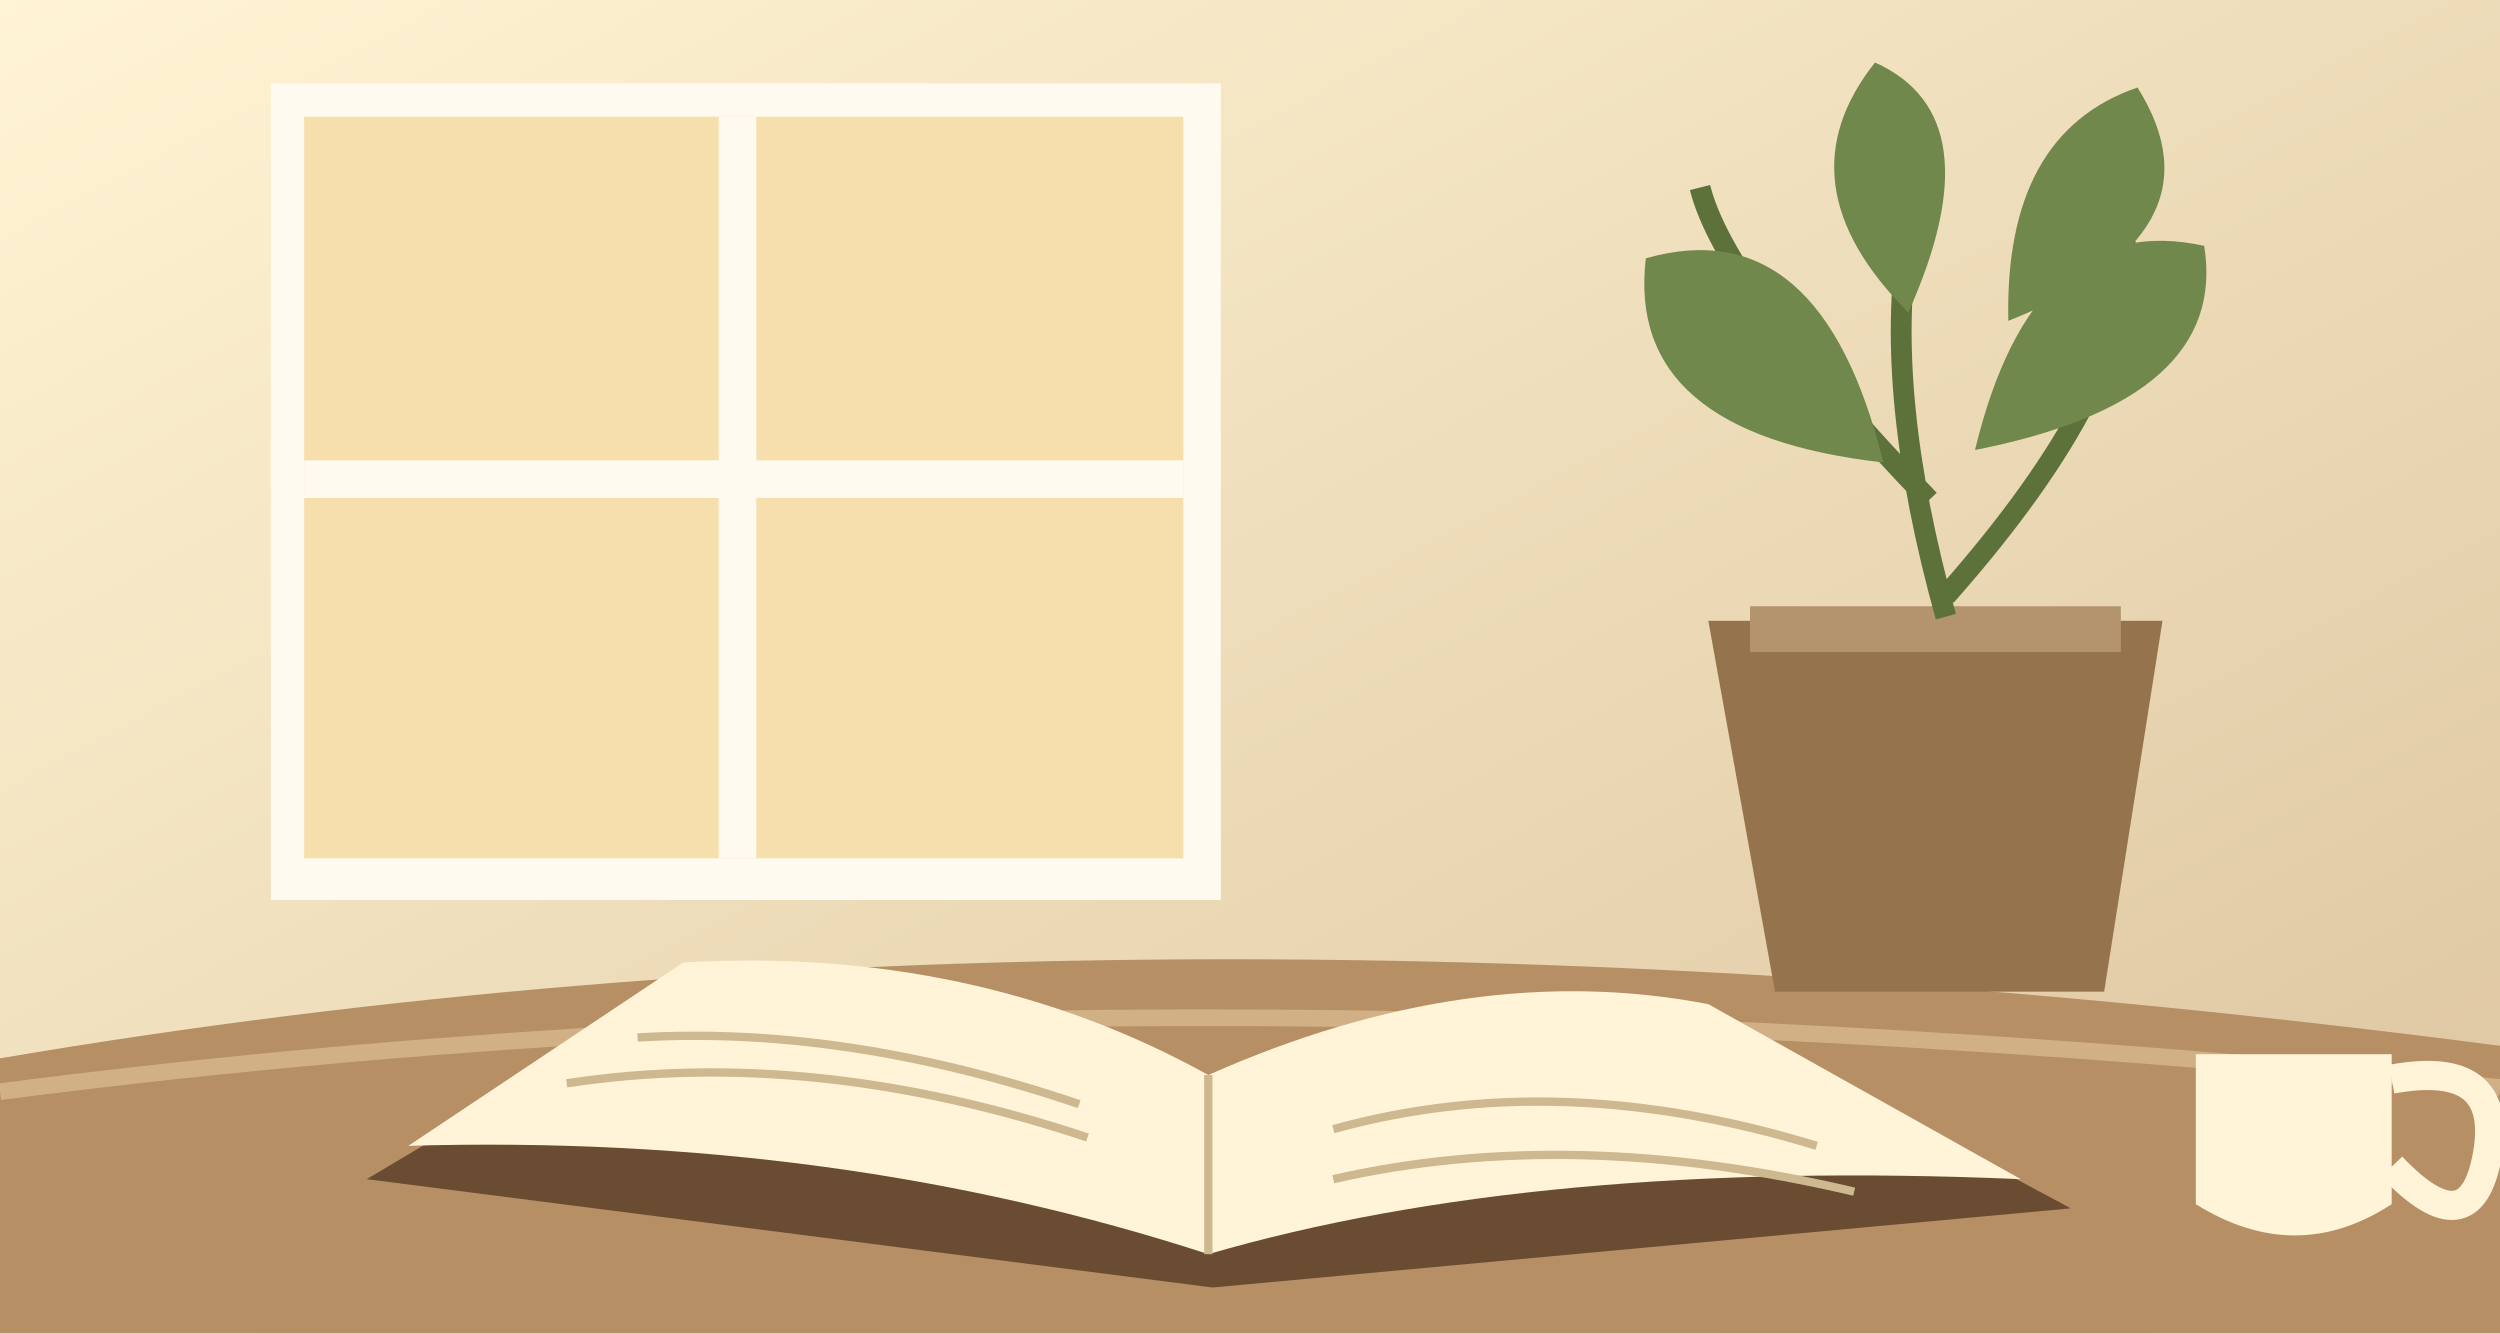
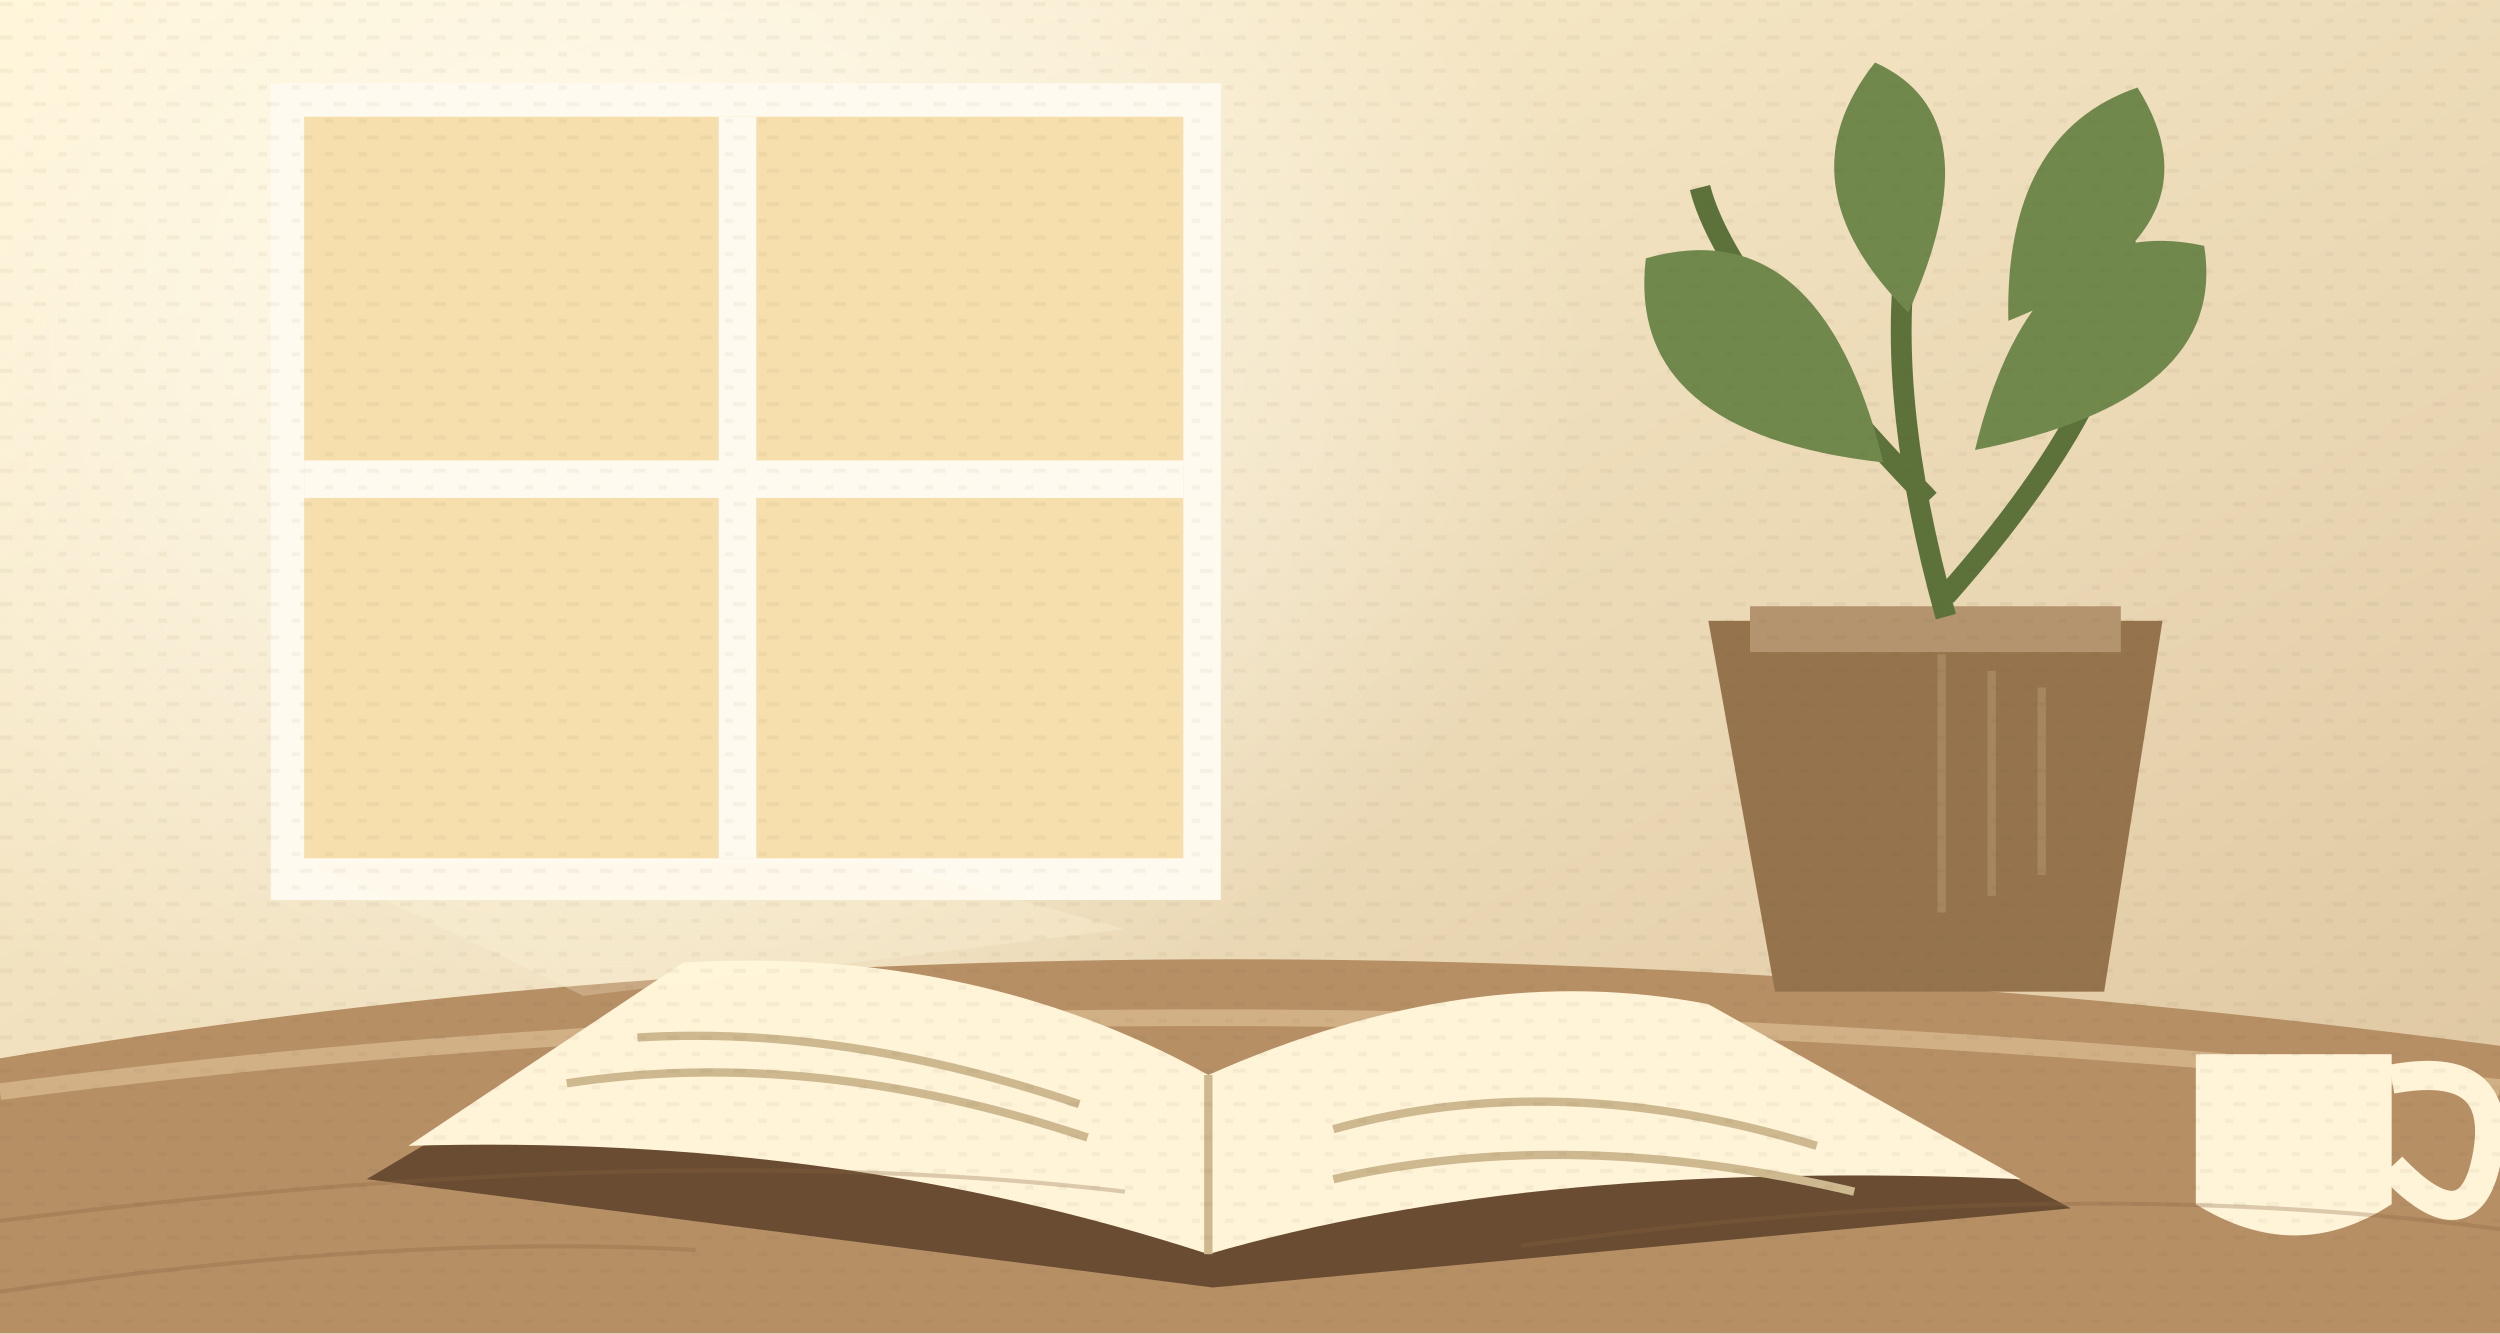
<svg xmlns="http://www.w3.org/2000/svg" viewBox="0 0 600 320">
  <defs>
    <linearGradient id="light" x2="1" y2="1">
      <stop stop-color="#fff4d4" />
      <stop offset="1" stop-color="#dcc49e" />
    </linearGradient>
+     <radialGradient id="window-light">
+       <stop stop-color="#fffdf3" stop-opacity=".9" />
+       <stop offset="1" stop-color="#fffdf3" stop-opacity="0" />
+     </radialGradient>
+     <pattern id="paper" width="8" height="8" patternUnits="userSpaceOnUse">
+       <path d="M0 1h3m3 4h2" stroke="#705436" stroke-opacity=".06" />
+     </pattern>
  </defs>
  <path fill="url(#light)" d="M0 0h600v320H0z" />
+   <ellipse cx="150" cy="80" rx="230" ry="190" fill="url(#window-light)" />
  <path d="M65 20h228v196H65z" fill="#fffaf0" />
  <path d="M73 28h211v178H73z" fill="#f6dfad" />
  <path d="M177 28v178M73 115h211" stroke="#fffaf0" stroke-width="9" />
  <path d="M0 254q270-46 600-3v69H0z" fill="#b68f65" />
  <path d="M0 262q270-35 600-1" stroke="#d1b086" stroke-width="4" fill="none" />
  <path d="M410 149h109l-14 89h-79z" fill="#95744d" />
  <path d="M420 151h89" stroke="#b4946e" stroke-width="11" />
  <path d="M467 148q-15-54-9-91M467 143q46-52 43-85M463 120q-49-51-55-75" stroke="#5d713b" stroke-width="5" fill="none" />
  <path d="M452 111q-62-7-57-49 42-12 57 49M474 108q14-58 55-49 6 37-55 49M458 75q-31-31-8-60 29 13 8 60M482 77q-1-45 31-56 22 35-31 56" fill="#70884c" />
  <path d="M88 283 162 239q56-8 128 22 65-29 123-16l84 45-206 19z" fill="#694c32" />
  <path d="m98 275 66-44q70-4 126 27v43q-89-29-192-26M290 258q63-28 120-17l75 42q-116-5-195 18z" fill="#fff4d8" />
  <path d="M290 258v43M136 260q59-9 125 13M153 249q50-3 106 16M320 271q54-15 116 4M320 283q57-13 125 3" stroke="#cdb88f" stroke-width="2" fill="none" />
  <path d="M527 253h47v36q-23 15-47 0z" fill="#fff4d8" />
  <path d="M574 259q27-5 23 18t-23 3" stroke="#fff4d8" stroke-width="7" fill="none" />
+   <path d="M0 293q160-20 270-7m95 13q130-18 235-4M0 310q95-14 167-10" fill="none" stroke="#8b6542" stroke-opacity=".3" />
+   <path d="m74 207 66 32 130-16-58-16" fill="#fff9dc" opacity=".25" />
+   <path d="M466 157v62m12-58v54m12-50v45" stroke="#b6976f" stroke-width="2" opacity=".5" />
+   <path d="M0 0h600v320H0z" fill="url(#paper)" />
</svg>
